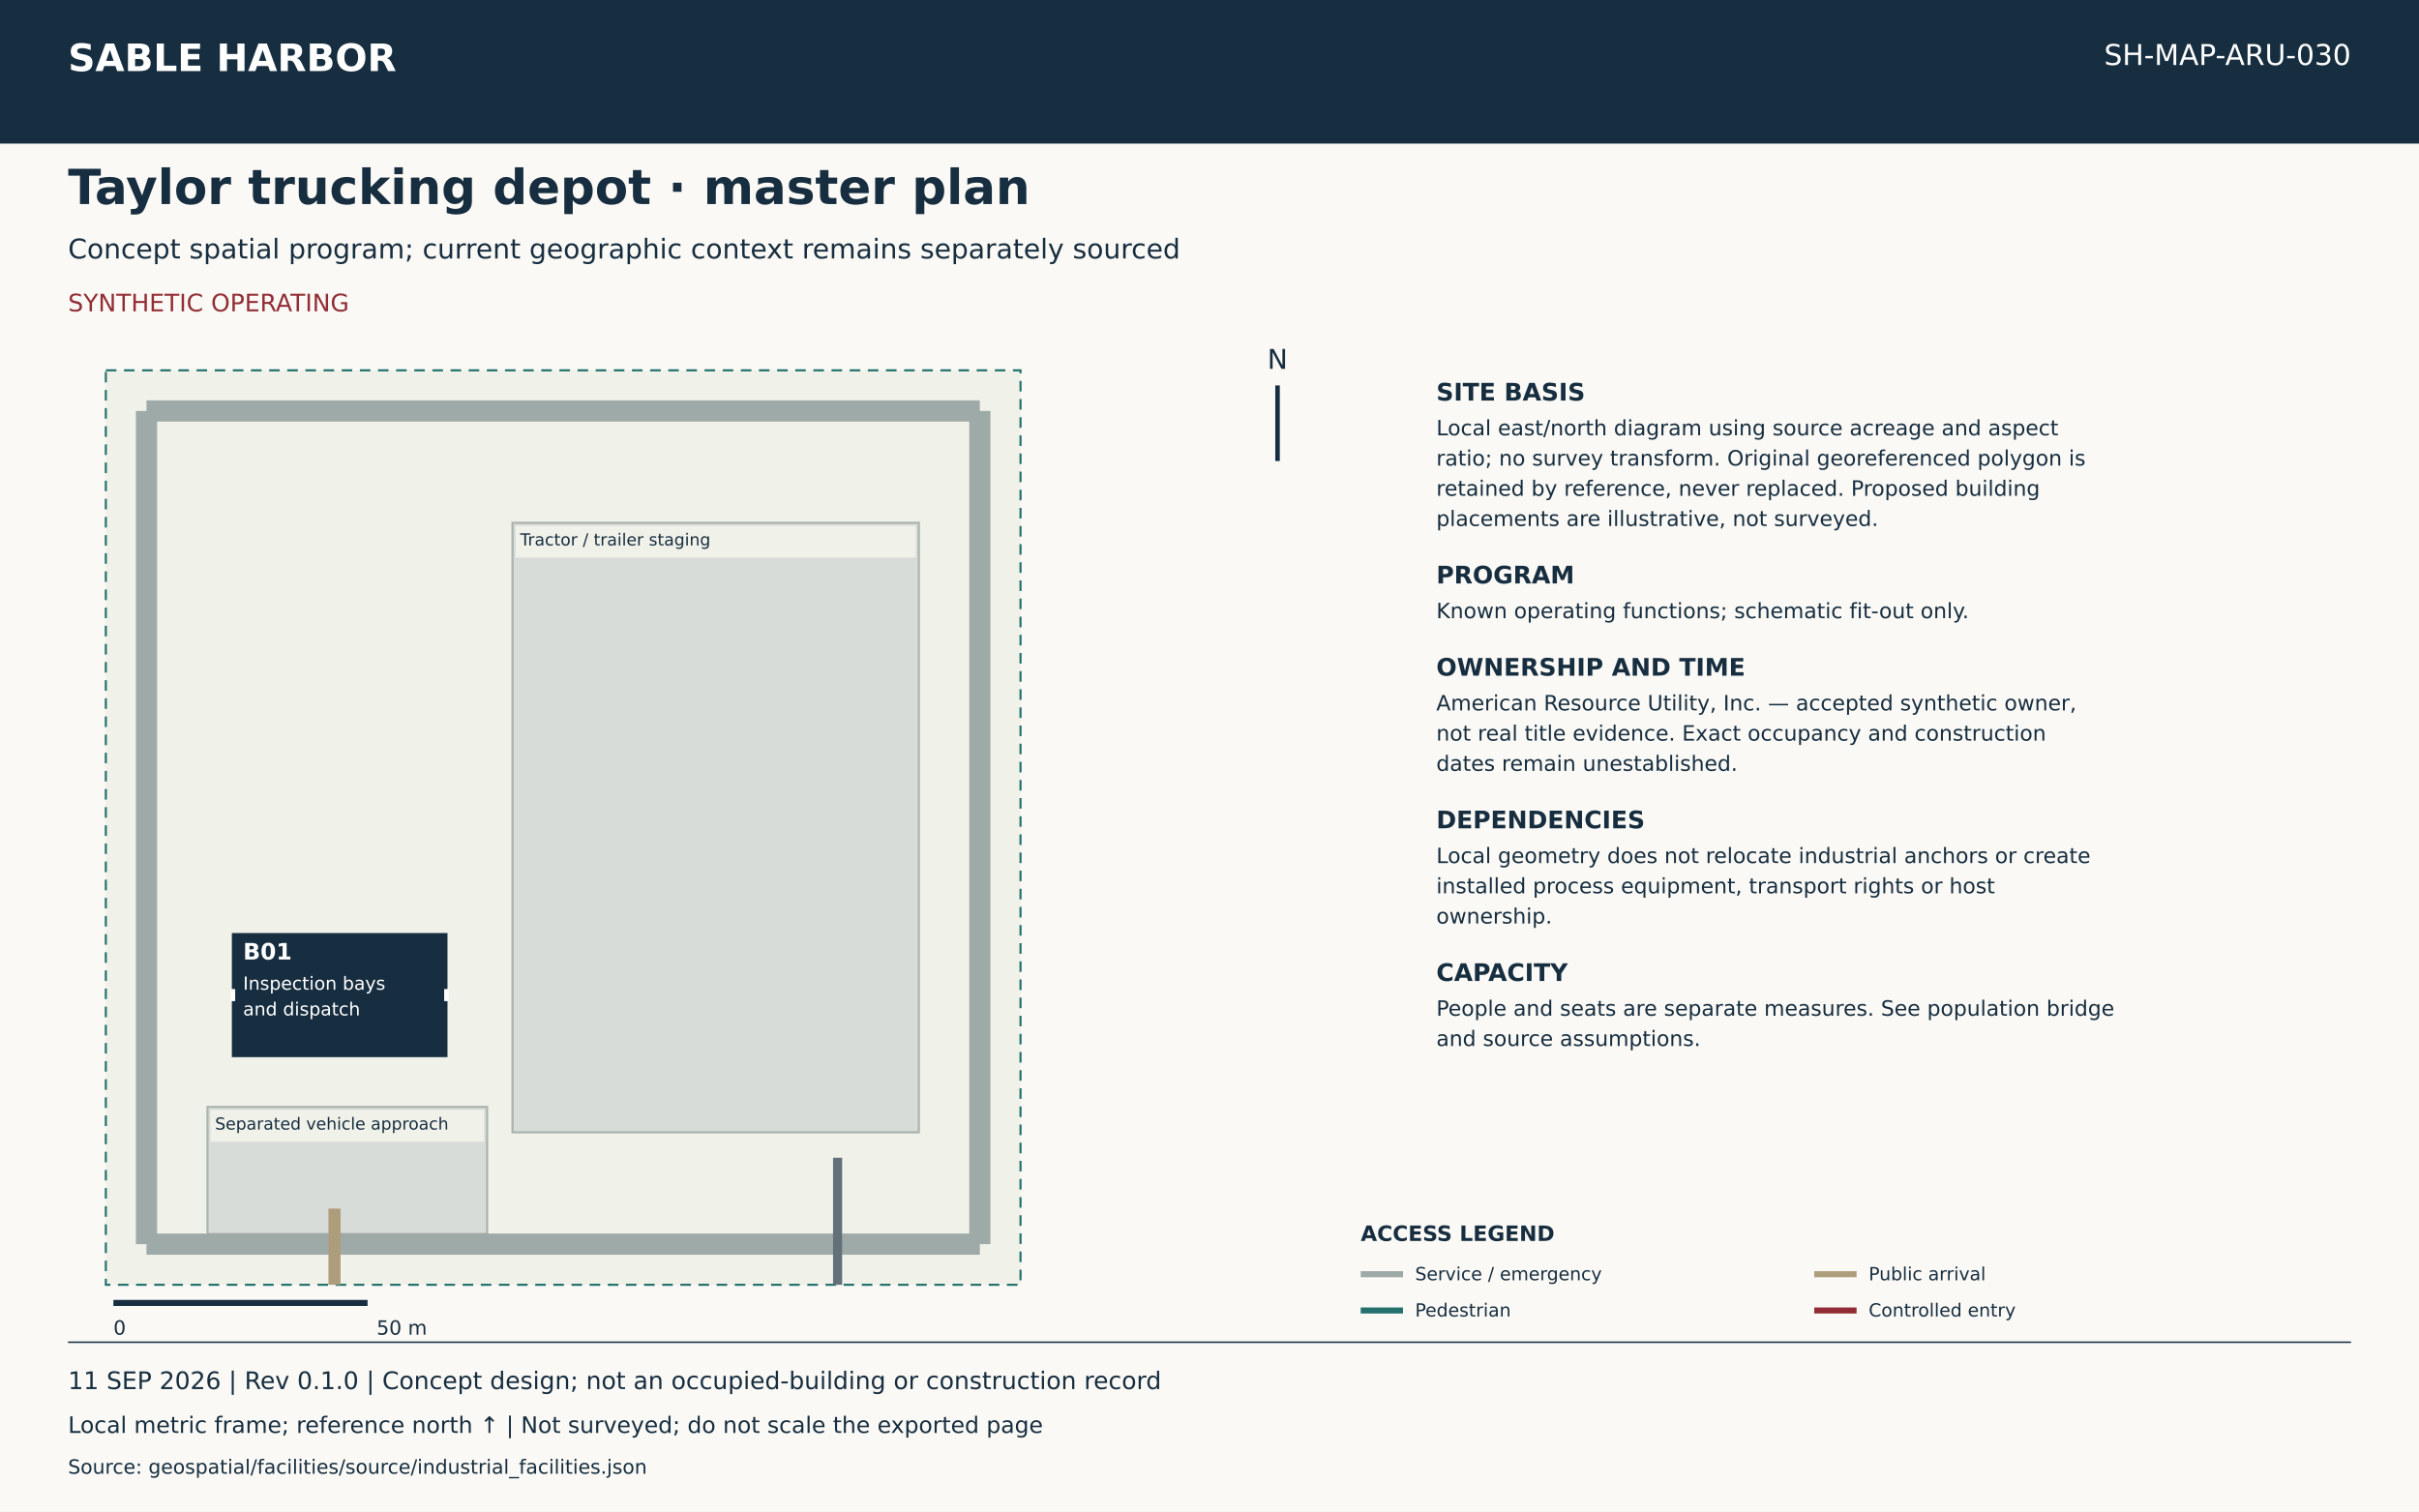
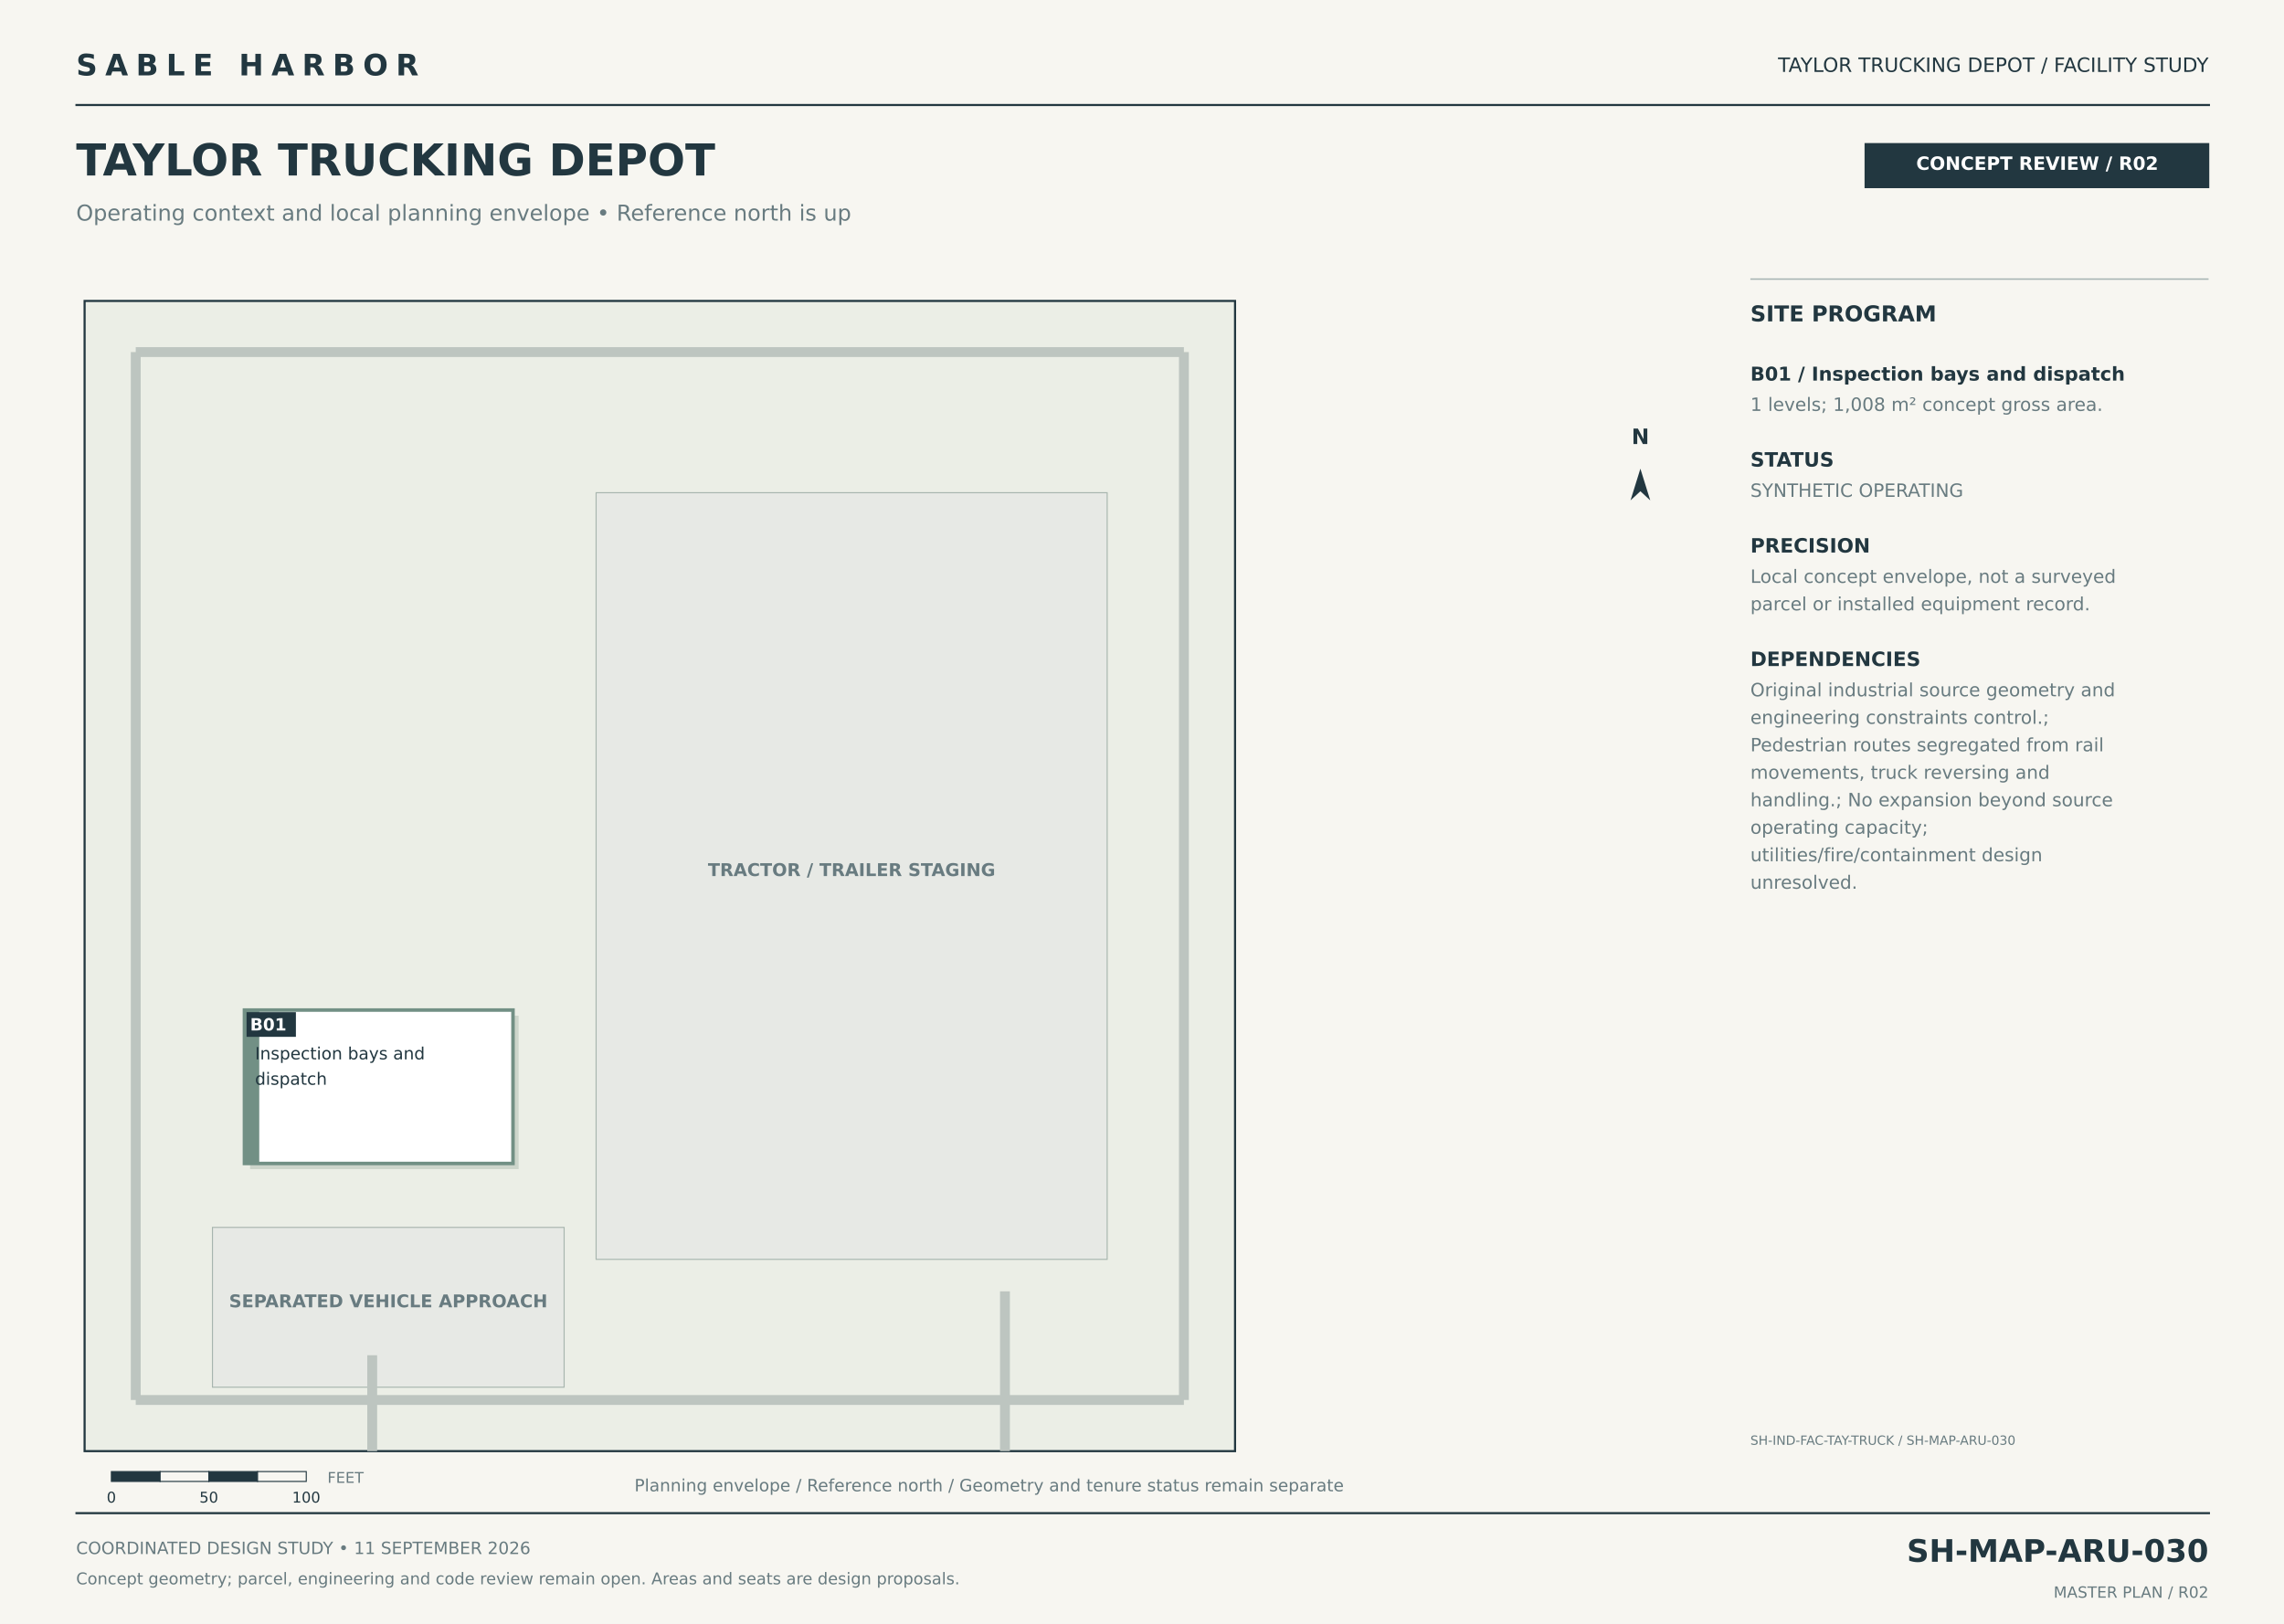
- <svg xmlns="http://www.w3.org/2000/svg" width="1600" height="1000" viewBox="0 0 1600 1000">
-   <style>text{font-family:DejaVu Sans,sans-serif;fill:#172e40} .muted{fill:#637078}</style>
-   <rect x="0" y="0" width="1600" height="1000" fill="#faf9f5" stroke="none" stroke-width="1" />
-   <rect x="0" y="0" width="1600" height="95" fill="#172e40" stroke="none" stroke-width="1" />
-   <text x="45" y="47" font-size="25" font-weight="bold" text-anchor="start" style="fill:white">SABLE HARBOR</text>
-   <text x="1555" y="43" font-size="19" font-weight="normal" text-anchor="end" style="fill:white">SH-MAP-ARU-030</text>
-   <text x="45" y="135" font-size="32" font-weight="bold" text-anchor="start" style="fill:#172e40">Taylor trucking depot · master plan</text>
-   <text x="45" y="171" font-size="18" font-weight="normal" text-anchor="start" style="fill:#172e40">Concept spatial program; current geographic context remains separately sourced</text>
-   <text x="45" y="206" font-size="16" font-weight="normal" text-anchor="start" style="fill:#922d35">SYNTHETIC OPERATING</text>
-   <path d="M45,888 L1555,888" fill="none" stroke="#172e40" stroke-width="1" />
-   <text x="45" y="919" font-size="16" font-weight="normal" text-anchor="start" style="fill:#172e40">11 SEP 2026  |  Rev 0.1.0  |  Concept design; not an occupied-building or construction record</text>
-   <text x="45" y="948" font-size="15" font-weight="normal" text-anchor="start" style="fill:#172e40">Local metric frame; reference north ↑  |  Not surveyed; do not scale the exported page</text>
-   <text x="45" y="975" font-size="13" font-weight="normal" text-anchor="start" style="fill:#172e40">Source: geospatial/facilities/source/industrial_facilities.json</text>
-   <rect x="70" y="245" width="605" height="605" fill="#f0f1e9" stroke="#24716d" stroke-width="1.4" stroke-dasharray="7 5" />
-   <rect x="338.993" y="345.873" width="268.758" height="403.255" fill="#d8dcd9" stroke="#aab3ad" stroke-width="1.4" />
-   <rect x="137.248" y="732.315" width="184.933" height="84.061" fill="#d8dcd9" stroke="#aab3ad" stroke-width="1.4" />
-   <path d="M96.899,823.101 L648.101,823.101" fill="none" stroke="#9eaaa7" stroke-width="14" />
-   <path d="M648.101,823.101 L648.101,271.899" fill="none" stroke="#9eaaa7" stroke-width="14" />
-   <path d="M648.101,271.899 L96.899,271.899" fill="none" stroke="#9eaaa7" stroke-width="14" />
-   <path d="M96.899,271.899 L96.899,823.101" fill="none" stroke="#9eaaa7" stroke-width="14" />
-   <path d="M221.25,850 L221.25,799.564" fill="none" stroke="#ae9d7b" stroke-width="8" />
-   <path d="M554,850 L554,765.94" fill="none" stroke="#637078" stroke-width="6" />
-   <rect x="340.993" y="347.873" width="264.758" height="21" fill="#f0f1e9" stroke="none" stroke-width="1" />
-   <text x="343.993" y="360.873" font-size="11" font-weight="normal" text-anchor="start" style="fill:#172e40">Tractor / trailer staging</text>
-   <rect x="139.248" y="734.315" width="180.933" height="21" fill="#f0f1e9" stroke="none" stroke-width="1" />
-   <text x="142.248" y="747.315" font-size="11" font-weight="normal" text-anchor="start" style="fill:#172e40">Separated vehicle approach</text>
-   <rect x="154.06" y="617.993" width="141.222" height="80.698" fill="#172e40" stroke="#172e40" stroke-width="1.4" />
-   <rect x="158.785" y="619.805" width="35" height="20" fill="#172e40" stroke="none" stroke-width="1" />
-   <text x="160.785" y="634.805" font-size="15" font-weight="bold" text-anchor="start" style="fill:white">B01</text>
-   <text x="160.785" y="654.805" font-size="12" font-weight="normal" text-anchor="start" style="fill:white">Inspection bays</text>
-   <text x="160.785" y="671.805" font-size="12" font-weight="normal" text-anchor="start" style="fill:white">and dispatch</text>
-   <path d="M154.06,654.342 L154.06,662.342" fill="none" stroke="white" stroke-width="3" />
-   <path d="M295.282,654.342 L295.282,662.342" fill="none" stroke="white" stroke-width="3" />
-   <path d="M845,305 L845,255" fill="none" stroke="#172e40" stroke-width="3" />
-   <text x="845" y="244" font-size="18" font-weight="normal" text-anchor="middle" style="fill:#172e40">N</text>
-   <path d="M75,862 L243.121,862" fill="none" stroke="#172e40" stroke-width="4" />
-   <text x="75" y="883" font-size="13" font-weight="normal" text-anchor="start" style="fill:#172e40">0</text>
-   <text x="249.121" y="883" font-size="13" font-weight="normal" text-anchor="start" style="fill:#172e40">50 m</text>
-   <text x="950" y="265" font-size="16" font-weight="bold" text-anchor="start" style="fill:#172e40">SITE BASIS</text>
-   <text x="950" y="288" font-size="14" font-weight="normal" text-anchor="start" style="fill:#172e40">Local east/north diagram using source acreage and aspect</text>
-   <text x="950" y="308" font-size="14" font-weight="normal" text-anchor="start" style="fill:#172e40">ratio; no survey transform. Original georeferenced polygon is</text>
-   <text x="950" y="328" font-size="14" font-weight="normal" text-anchor="start" style="fill:#172e40">retained by reference, never replaced. Proposed building</text>
-   <text x="950" y="348" font-size="14" font-weight="normal" text-anchor="start" style="fill:#172e40">placements are illustrative, not surveyed.</text>
-   <text x="950" y="386" font-size="16" font-weight="bold" text-anchor="start" style="fill:#172e40">PROGRAM</text>
-   <text x="950" y="409" font-size="14" font-weight="normal" text-anchor="start" style="fill:#172e40">Known operating functions; schematic fit-out only.</text>
-   <text x="950" y="447" font-size="16" font-weight="bold" text-anchor="start" style="fill:#172e40">OWNERSHIP AND TIME</text>
-   <text x="950" y="470" font-size="14" font-weight="normal" text-anchor="start" style="fill:#172e40">American Resource Utility, Inc. — accepted synthetic owner,</text>
-   <text x="950" y="490" font-size="14" font-weight="normal" text-anchor="start" style="fill:#172e40">not real title evidence. Exact occupancy and construction</text>
-   <text x="950" y="510" font-size="14" font-weight="normal" text-anchor="start" style="fill:#172e40">dates remain unestablished.</text>
-   <text x="950" y="548" font-size="16" font-weight="bold" text-anchor="start" style="fill:#172e40">DEPENDENCIES</text>
-   <text x="950" y="571" font-size="14" font-weight="normal" text-anchor="start" style="fill:#172e40">Local geometry does not relocate industrial anchors or create</text>
-   <text x="950" y="591" font-size="14" font-weight="normal" text-anchor="start" style="fill:#172e40">installed process equipment, transport rights or host</text>
-   <text x="950" y="611" font-size="14" font-weight="normal" text-anchor="start" style="fill:#172e40">ownership.</text>
-   <text x="950" y="649" font-size="16" font-weight="bold" text-anchor="start" style="fill:#172e40">CAPACITY</text>
-   <text x="950" y="672" font-size="14" font-weight="normal" text-anchor="start" style="fill:#172e40">People and seats are separate measures. See population bridge</text>
-   <text x="950" y="692" font-size="14" font-weight="normal" text-anchor="start" style="fill:#172e40">and source assumptions.</text>
-   <text x="900" y="821" font-size="14" font-weight="bold" text-anchor="start" style="fill:#172e40">ACCESS LEGEND</text>
-   <path d="M900,843 L928,843" fill="none" stroke="#9eaaa7" stroke-width="4" />
-   <text x="936" y="847" font-size="12" font-weight="normal" text-anchor="start" style="fill:#172e40">Service / emergency</text>
-   <path d="M1200,843 L1228,843" fill="none" stroke="#ae9d7b" stroke-width="4" />
-   <text x="1236" y="847" font-size="12" font-weight="normal" text-anchor="start" style="fill:#172e40">Public arrival</text>
-   <path d="M900,867 L928,867" fill="none" stroke="#24716d" stroke-width="4" />
-   <text x="936" y="871" font-size="12" font-weight="normal" text-anchor="start" style="fill:#172e40">Pedestrian</text>
-   <path d="M1200,867 L1228,867" fill="none" stroke="#922d35" stroke-width="4" />
-   <text x="1236" y="871" font-size="12" font-weight="normal" text-anchor="start" style="fill:#172e40">Controlled entry</text>
+ <svg xmlns="http://www.w3.org/2000/svg" width="3240" height="2304" viewBox="0 0 3240 2304">
+   <style>text{font-family:DejaVu Sans,sans-serif}</style>
+   <rect x="0" y="0" width="3240" height="2304" fill="#f7f6f1" stroke="none" stroke-width="2" />
+   <text x="108" y="107" font-size="42" fill="#223740" font-weight="bold" text-anchor="start" letter-spacing="11">SABLE HARBOR</text>
+   <text x="3133" y="102" font-size="28" fill="#223740" font-weight="normal" text-anchor="end">TAYLOR TRUCKING DEPOT / FACILITY STUDY</text>
+   <path d="M107,149 L3135,149" fill="none" stroke="#223740" stroke-width="3" />
+   <text x="108" y="249" font-size="62.5" fill="#223740" font-weight="bold" text-anchor="start">TAYLOR TRUCKING DEPOT</text>
+   <text x="108" y="313" font-size="31" fill="#687b80" font-weight="normal" text-anchor="start">Operating context and local planning envelope  •  Reference north is up</text>
+   <rect x="2645" y="203" width="489" height="64" fill="#223740" stroke="none" stroke-width="2" />
+   <text x="2890" y="241" font-size="26" fill="white" font-weight="bold" text-anchor="middle">CONCEPT REVIEW / R02</text>
+   <path d="M107,2147 L3135,2147" fill="none" stroke="#223740" stroke-width="3" />
+   <text x="108" y="2205" font-size="24" fill="#687b80" font-weight="normal" text-anchor="start">COORDINATED DESIGN STUDY  •  11 SEPTEMBER 2026</text>
+   <text x="108" y="2248" font-size="23" fill="#687b80" font-weight="normal" text-anchor="start">Concept geometry; parcel, engineering and code review remain open. Areas and seats are design proposals.</text>
+   <text x="3133" y="2216" font-size="44" fill="#223740" font-weight="bold" text-anchor="end">SH-MAP-ARU-030</text>
+   <text x="3133" y="2267" font-size="22" fill="#687b80" font-weight="normal" text-anchor="end">MASTER PLAN / R02</text>
+   <rect x="120" y="427" width="1632" height="1632" fill="#ebeee6" stroke="#223740" stroke-width="3" />
+   <rect x="845.616" y="699.106" width="724.981" height="1087.79" fill="#e7e9e5" stroke="#a7b5ae" stroke-width="1.5" />
+   <text x="1208.11" y="1243" font-size="25" fill="#687b80" font-weight="bold" text-anchor="middle">TRACTOR / TRAILER STAGING</text>
+   <rect x="301.404" y="1741.54" width="498.861" height="226.755" fill="#e7e9e5" stroke="#a7b5ae" stroke-width="1.5" />
+   <text x="550.834" y="1854.92" font-size="25" fill="#687b80" font-weight="bold" text-anchor="middle">SEPARATED VEHICLE APPROACH</text>
+   <path d="M192.562,1986.44 L1679.44,1986.44" fill="none" stroke="#bdc5c0" stroke-width="14" />
+   <path d="M1679.44,1986.44 L1679.44,499.562" fill="none" stroke="#bdc5c0" stroke-width="14" />
+   <path d="M1679.44,499.562 L192.562,499.562" fill="none" stroke="#bdc5c0" stroke-width="14" />
+   <path d="M192.562,499.562 L192.562,1986.44" fill="none" stroke="#bdc5c0" stroke-width="14" />
+   <path d="M528,2059 L528,1922.95" fill="none" stroke="#bdc5c0" stroke-width="14" />
+   <path d="M1425.6,2059 L1425.6,1832.25" fill="none" stroke="#bdc5c0" stroke-width="14" />
+   <rect x="354.755" y="1441.16" width="380.948" height="217.685" fill="#cdd5cb" stroke="none" stroke-width="2" />
+   <rect x="346.755" y="1433.16" width="380.948" height="217.685" fill="white" stroke="#729085" stroke-width="5" />
+   <rect x="346.755" y="1433.16" width="21" height="217.685" fill="#729085" stroke="none" stroke-width="2" />
+   <rect x="349.755" y="1436.16" width="70" height="35" fill="#223740" stroke="none" stroke-width="2" />
+   <text x="354.755" y="1462.16" font-size="24" fill="white" font-weight="bold" text-anchor="start">B01</text>
+   <text x="361.755" y="1503.16" font-size="24" fill="#223740" font-weight="normal" text-anchor="start">Inspection bays and</text>
+   <text x="361.755" y="1539.16" font-size="24" fill="#223740" font-weight="normal" text-anchor="start">dispatch</text>
+   <text x="2327" y="630" font-size="30" fill="#223740" font-weight="bold" text-anchor="middle">N</text>
+   <path d="M2327,665 l-14,45 l14,-13 l14,13 Z" fill="#223740" stroke="none" stroke-width="2" />
+   <path d="M2483,396 L3133,396" fill="none" stroke="#a5b4b2" stroke-width="2" />
+   <text x="2483" y="456" font-size="31" fill="#223740" font-weight="bold" text-anchor="start">SITE PROGRAM</text>
+   <text x="2483" y="540" font-size="27" fill="#223740" font-weight="bold" text-anchor="start">B01 / Inspection bays and dispatch</text>
+   <text x="2483" y="583" font-size="26" fill="#687b80" font-weight="normal" text-anchor="start">1 levels; 1,008 m² concept gross area.</text>
+   <text x="2483" y="662" font-size="28" fill="#223740" font-weight="bold" text-anchor="start">STATUS</text>
+   <text x="2483" y="705" font-size="26" fill="#687b80" font-weight="normal" text-anchor="start">SYNTHETIC OPERATING</text>
+   <text x="2483" y="784" font-size="28" fill="#223740" font-weight="bold" text-anchor="start">PRECISION</text>
+   <text x="2483" y="827" font-size="26" fill="#687b80" font-weight="normal" text-anchor="start">Local concept envelope, not a surveyed</text>
+   <text x="2483" y="866" font-size="26" fill="#687b80" font-weight="normal" text-anchor="start">parcel or installed equipment record.</text>
+   <text x="2483" y="945" font-size="28" fill="#223740" font-weight="bold" text-anchor="start">DEPENDENCIES</text>
+   <text x="2483" y="988" font-size="26" fill="#687b80" font-weight="normal" text-anchor="start">Original industrial source geometry and</text>
+   <text x="2483" y="1027" font-size="26" fill="#687b80" font-weight="normal" text-anchor="start">engineering constraints control.;</text>
+   <text x="2483" y="1066" font-size="26" fill="#687b80" font-weight="normal" text-anchor="start">Pedestrian routes segregated from rail</text>
+   <text x="2483" y="1105" font-size="26" fill="#687b80" font-weight="normal" text-anchor="start">movements, truck reversing and</text>
+   <text x="2483" y="1144" font-size="26" fill="#687b80" font-weight="normal" text-anchor="start">handling.; No expansion beyond source</text>
+   <text x="2483" y="1183" font-size="26" fill="#687b80" font-weight="normal" text-anchor="start">operating capacity;</text>
+   <text x="2483" y="1222" font-size="26" fill="#687b80" font-weight="normal" text-anchor="start">utilities/fire/containment design</text>
+   <text x="2483" y="1261" font-size="26" fill="#687b80" font-weight="normal" text-anchor="start">unresolved.</text>
+   <rect x="158" y="2088" width="69.115" height="14" fill="#223740" stroke="#223740" stroke-width="1.5" />
+   <rect x="227.115" y="2088" width="69.115" height="14" fill="#f7f6f1" stroke="#223740" stroke-width="1.5" />
+   <rect x="296.23" y="2088" width="69.115" height="14" fill="#223740" stroke="#223740" stroke-width="1.5" />
+   <rect x="365.345" y="2088" width="69.115" height="14" fill="#f7f6f1" stroke="#223740" stroke-width="1.5" />
+   <text x="158" y="2132" font-size="21" fill="#223740" font-weight="normal" text-anchor="middle">0</text>
+   <text x="296.23" y="2132" font-size="21" fill="#223740" font-weight="normal" text-anchor="middle">50</text>
+   <text x="434.46" y="2132" font-size="21" fill="#223740" font-weight="normal" text-anchor="middle">100</text>
+   <text x="464.46" y="2104" font-size="21" fill="#687b80" font-weight="normal" text-anchor="start">FEET</text>
+   <text x="900" y="2116" font-size="24" fill="#687b80" font-weight="normal" text-anchor="start">Planning envelope / Reference north / Geometry and tenure status remain separate</text>
+   <text x="2483" y="2050" font-size="18" fill="#687b80" font-weight="normal" text-anchor="start">SH-IND-FAC-TAY-TRUCK / SH-MAP-ARU-030</text>
</svg>
